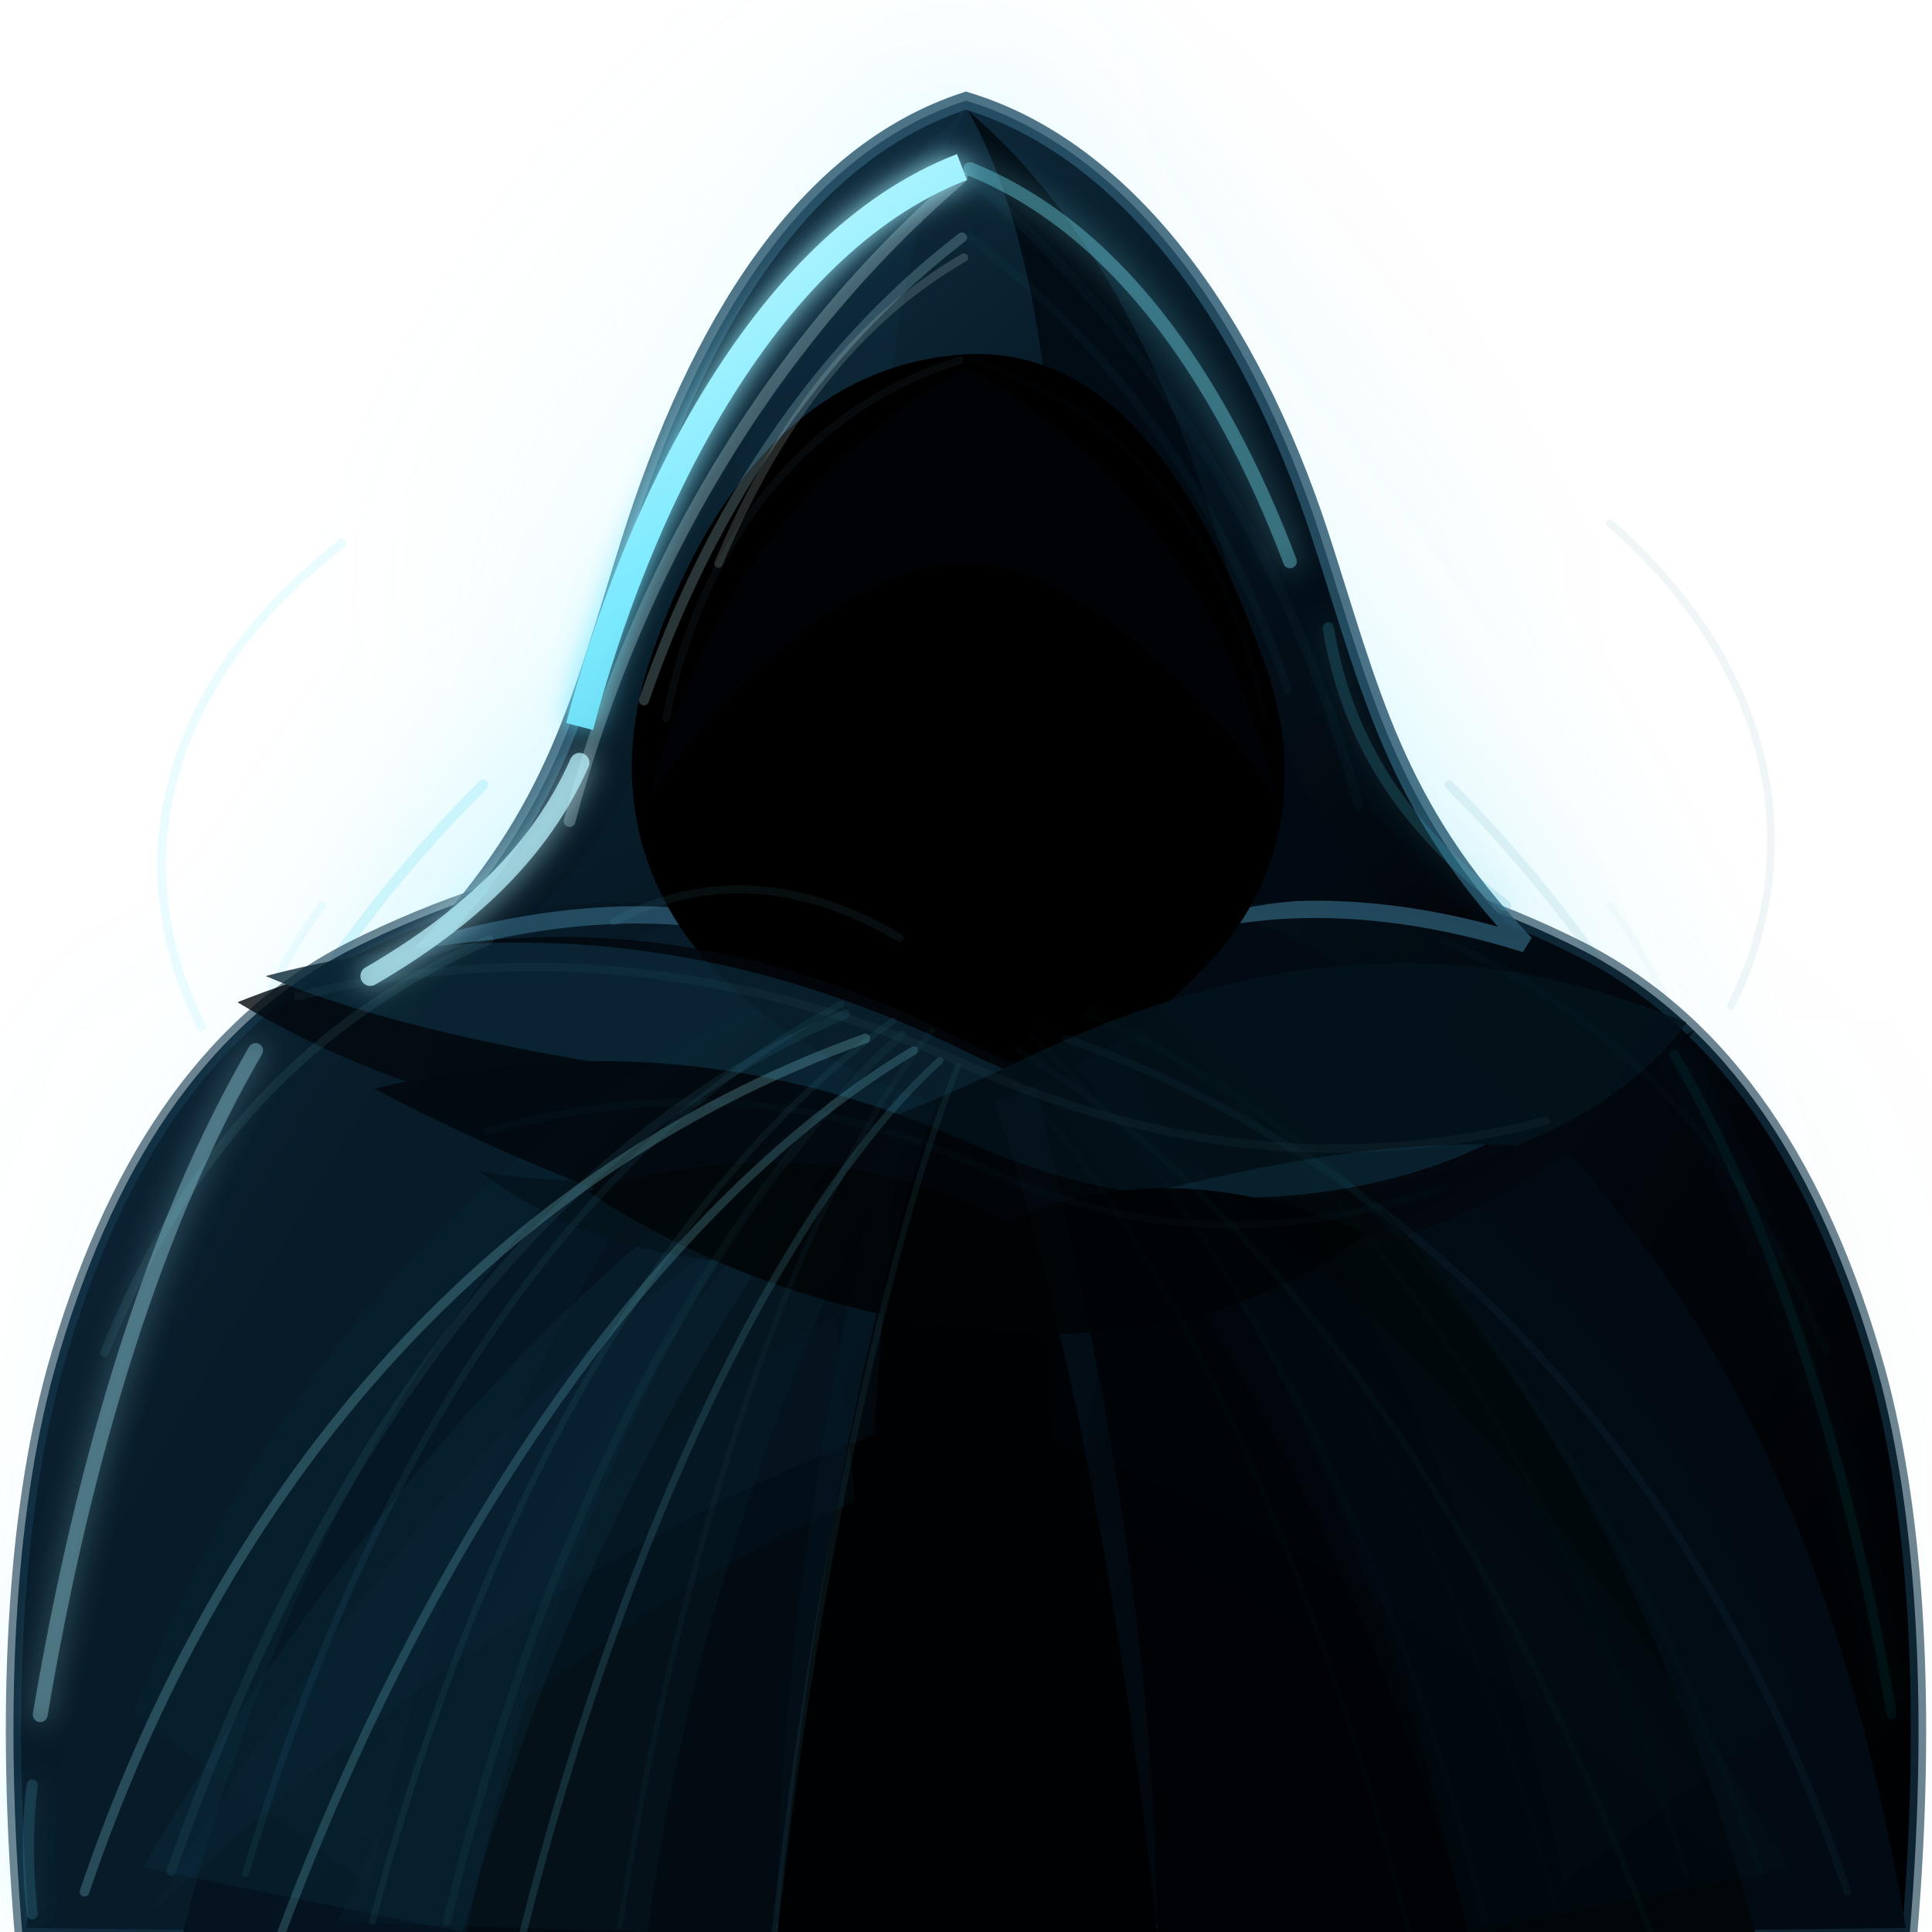
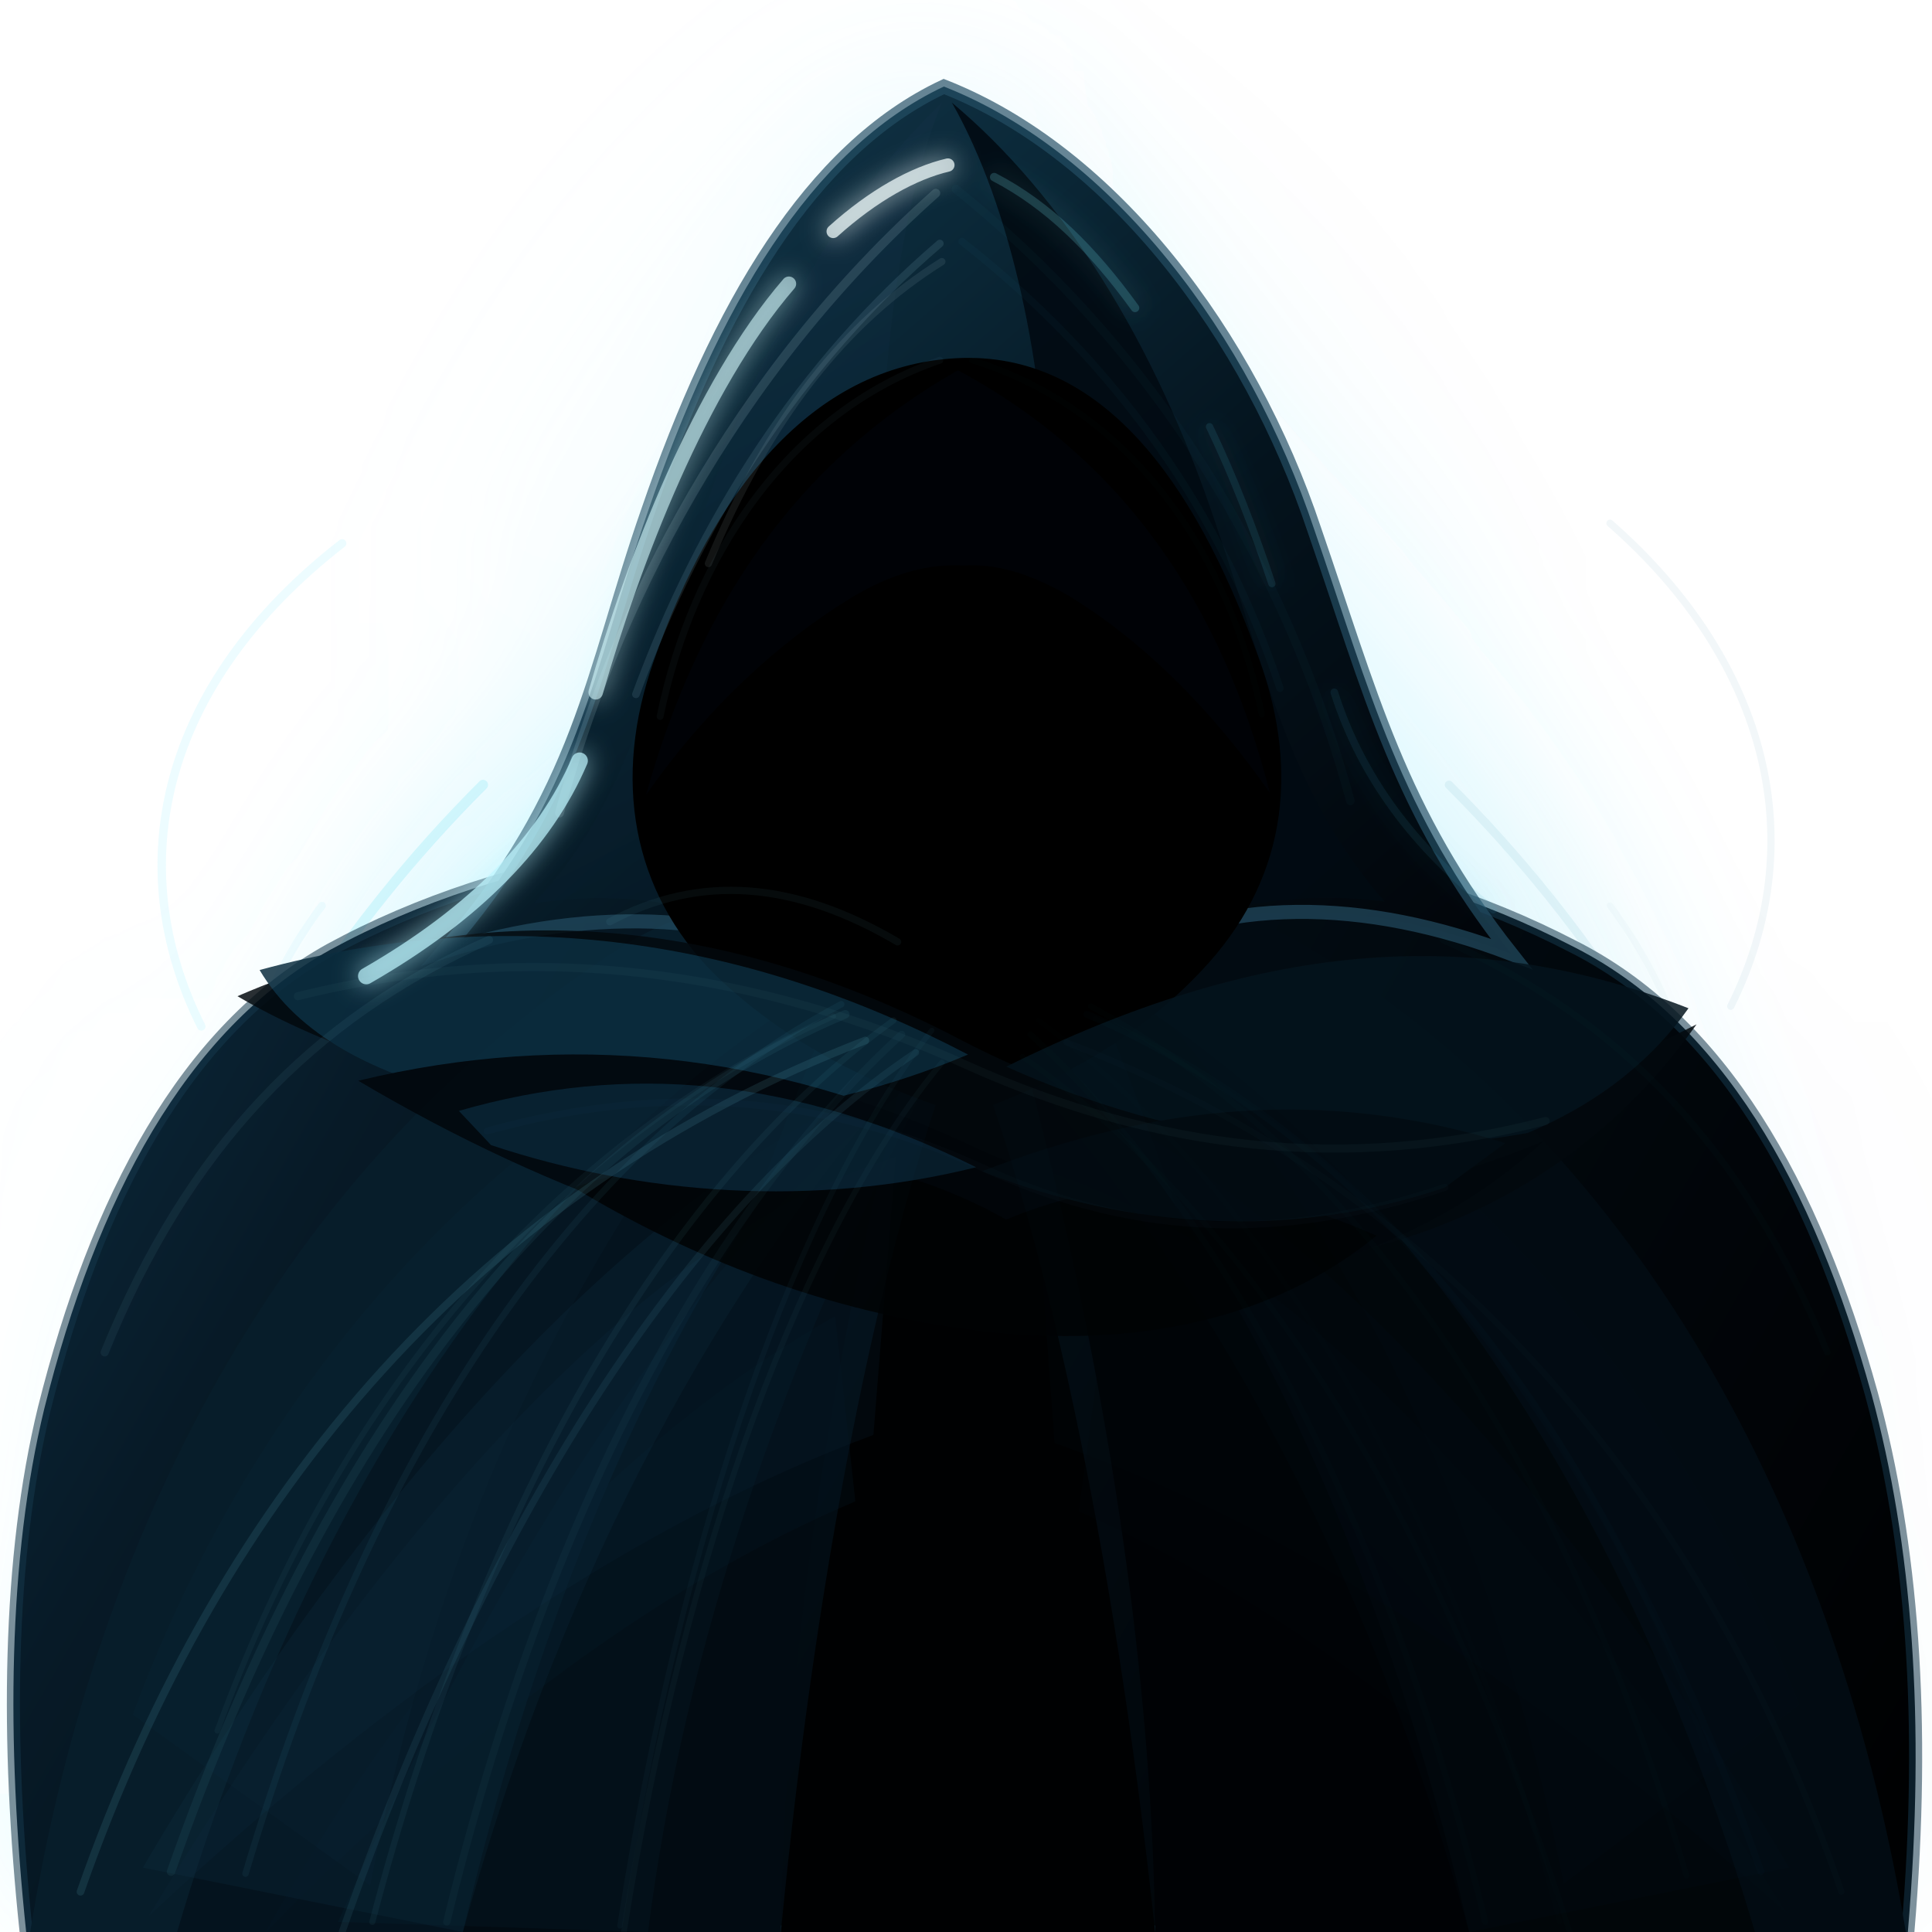
- <svg xmlns="http://www.w3.org/2000/svg" viewBox="0 0 96 96" role="img" aria-labelledby="t d" data-brand-vector-source="reference-derived-contours-v8-19">
+ <svg xmlns="http://www.w3.org/2000/svg" viewBox="0 0 96 96" role="img" aria-labelledby="t d" data-brand-vector-source="reference-derived-contours-v8-20">
  <defs>
-     <linearGradient id="mantle" x1="3" y1="44" x2="91" y2="96" gradientUnits="userSpaceOnUse">
-       <stop stop-color="#102b3e" />
-       <stop offset=".17" stop-color="#081c2a" />
-       <stop offset=".46" stop-color="#031019" />
-       <stop offset=".77" stop-color="#01050a" />
+     <linearGradient id="mantle" x1="2" y1="45" x2="91" y2="96" gradientUnits="userSpaceOnUse">
+       <stop stop-color="#0d2b3e" />
+       <stop offset=".18" stop-color="#071a27" />
+       <stop offset=".48" stop-color="#020c13" />
+       <stop offset=".78" stop-color="#010509" />
      <stop offset="1" stop-color="#000102" />
    </linearGradient>
-     <linearGradient id="hood" x1="27" y1="4" x2="70" y2="55" gradientUnits="userSpaceOnUse">
-       <stop stop-color="#1a3d51" />
-       <stop offset=".2" stop-color="#0e2a3b" />
-       <stop offset=".55" stop-color="#04131e" />
+     <linearGradient id="hood" x1="25" y1="5" x2="69" y2="55" gradientUnits="userSpaceOnUse">
+       <stop stop-color="#173b50" />
+       <stop offset=".28" stop-color="#0b2939" />
+       <stop offset=".58" stop-color="#04131d" />
      <stop offset="1" stop-color="#010307" />
    </linearGradient>
-     <linearGradient id="hoodLeft" x1="26" y1="5" x2="50" y2="54" gradientUnits="userSpaceOnUse">
+     <linearGradient id="hoodLeft" x1="25" y1="5" x2="50" y2="54" gradientUnits="userSpaceOnUse">
      <stop stop-color="#15364b" />
-       <stop offset=".46" stop-color="#092333" />
+       <stop offset=".48" stop-color="#092333" />
      <stop offset="1" stop-color="#031019" />
    </linearGradient>
-     <linearGradient id="cowlA" x1="13" y1="47" x2="83" y2="63" gradientUnits="userSpaceOnUse">
-       <stop stop-color="#23495e" />
-       <stop offset=".28" stop-color="#123247" />
-       <stop offset=".64" stop-color="#061823" />
-       <stop offset="1" stop-color="#010409" />
-     </linearGradient>
-     <linearGradient id="cowlB" x1="83" y1="48" x2="23" y2="65" gradientUnits="userSpaceOnUse">
-       <stop stop-color="#15364a" />
-       <stop offset=".42" stop-color="#0a2433" />
-       <stop offset=".78" stop-color="#031019" />
-       <stop offset="1" stop-color="#000205" />
-     </linearGradient>
-     <linearGradient id="rim" x1="22" y1="2" x2="75" y2="77" gradientUnits="userSpaceOnUse">
-       <stop stop-color="#fbffff" />
-       <stop offset=".1" stop-color="#d9fcff" />
-       <stop offset=".3" stop-color="#7deaff" />
-       <stop offset=".61" stop-color="#31c4e9" stop-opacity=".7" />
-       <stop offset="1" stop-color="#0b7797" stop-opacity="0" />
-     </linearGradient>
    <filter id="mist" x="-100%" y="-100%" width="300%" height="300%">
-       <feGaussianBlur stdDeviation="4.3" />
+       <feGaussianBlur stdDeviation="4.2" />
    </filter>
    <filter id="glow" x="-140%" y="-140%" width="380%" height="380%">
-       <feGaussianBlur stdDeviation=".72" result="b" />
+       <feGaussianBlur stdDeviation=".64" result="b" />
      <feMerge>
        <feMergeNode in="b" />
        <feMergeNode in="SourceGraphic" />
      </feMerge>
    </filter>
  </defs>
  <g filter="url(#mist)">
-     <path d="M18 91C10 67 16 45 32 29C40 21 42 11 48 4C53 10 57 20 65 29C80 45 87 67 78 91C68 70 58 57 48 53C38 57 28 70 18 91Z" fill="#6ae7ff" fill-opacity=".23" />
-     <path d="M0 96C5 72 15 53 31 40C19 61 13 80 12 96Z" fill="#33d8f4" fill-opacity=".145" />
-     <path d="M96 96C91 72 81 53 65 40C77 61 83 80 84 96Z" fill="#168da9" fill-opacity=".065" />
-     <path d="M8 86C6 76 8 66 13 57C16 51 20 44 26 38" fill="none" stroke="#75e6fb" stroke-opacity=".16" stroke-width="2.4" stroke-linecap="round" />
-     <path d="M88 84C90 74 87 63 82 55C78 48 75 43 70 38" fill="none" stroke="#2498b4" stroke-opacity=".075" stroke-width="1.7" stroke-linecap="round" />
-     <path d="M4 72C2 64 4 57 9 51" fill="none" stroke="#8cf0ff" stroke-opacity=".11" stroke-width="1.4" stroke-linecap="round" />
-     <path d="M92 71C94 63 92 57 88 51" fill="none" stroke="#2a93ad" stroke-opacity=".05" stroke-width="1.15" stroke-linecap="round" />
-     <path d="M25 30C31 16 40 7 48 4" fill="none" stroke="#a8f2ff" stroke-opacity=".26" stroke-width="2.4" stroke-linecap="round" />
-     <path d="M72 31C66 17 57 8 48 4" fill="none" stroke="#2da6c4" stroke-opacity=".12" stroke-width="1.7" stroke-linecap="round" />
+     <path d="M12 95C6 72 14 49 30 32C39 23 40 13 46.5 5C53 11 57 20 66 29C82 45 89 69 80 95C68 72 58 59 48 55C36 59 24 73 12 95Z" fill="#59dfff" fill-opacity=".19" />
+     <path d="M0 96C5 72 15 53 31 40C19 61 13 80 12 96Z" fill="#33d8f4" fill-opacity=".13" />
+     <path d="M96 96C91 72 81 53 65 40C77 61 83 80 84 96Z" fill="#168da9" fill-opacity=".055" />
+     <path d="M2 88C8 79 4 69 13 60C20 53 17 47 26 39" fill="none" stroke="#7beaff" stroke-opacity=".17" stroke-width="2.2" stroke-linecap="round" />
+     <path d="M91 86C86 77 91 68 82 58C76 51 79 46 71 39" fill="none" stroke="#268ca5" stroke-opacity=".07" stroke-width="1.5" stroke-linecap="round" />
+     <path d="M4 72C2 64 4 57 9 51" fill="none" stroke="#8cf0ff" stroke-opacity=".1" stroke-width="1.35" stroke-linecap="round" />
+     <path d="M92 71C94 63 92 57 88 51" fill="none" stroke="#2a93ad" stroke-opacity=".045" stroke-width="1.1" stroke-linecap="round" />
+     <path d="M25 30C31 16 40 7 47 4.5" fill="none" stroke="#a8f2ff" stroke-opacity=".2" stroke-width="2.1" stroke-linecap="round" />
+     <path d="M72 31C66 17 57 8 47 4.5" fill="none" stroke="#2da6c4" stroke-opacity=".09" stroke-width="1.55" stroke-linecap="round" />
+     <path d="M3 82C9 75 5 68 12 61C18 55 15 49 23 43" fill="none" stroke="#78e7fb" stroke-opacity=".12" stroke-width=".48" stroke-linecap="round" />
+     <path d="M9 91C14 82 11 75 19 68C24 63 22 56 29 50" fill="none" stroke="#52cbe5" stroke-opacity=".08" stroke-width=".42" stroke-linecap="round" />
+     <path d="M93 81C87 74 91 67 84 60C78 54 81 48 73 42" fill="none" stroke="#278fa9" stroke-opacity=".045" stroke-width=".4" stroke-linecap="round" />
  </g>
  <g fill="none" stroke-linecap="round">
-     <path d="M6 91C3 72 10 53 24 39" stroke="#5edcf4" stroke-opacity=".22" stroke-width=".52" />
-     <path d="M90 91C93 72 86 53 72 39" stroke="#278da7" stroke-opacity=".1" stroke-width=".44" />
-     <path d="M10 51C6 43 8 34 17 27" stroke="#7de8fc" stroke-opacity=".16" stroke-width=".44" />
-     <path d="M86 50C90 42 88 33 80 26" stroke="#277f96" stroke-opacity=".07" stroke-width=".38" />
-     <path d="M16 71C10 63 10 53 16 45" stroke="#8ceafc" stroke-opacity=".13" stroke-width=".4" />
-     <path d="M80 71C86 63 86 53 80 45" stroke="#247f96" stroke-opacity=".035" stroke-width=".34" />
+     <path d="M6 91C3 72 10 53 24 39" stroke="#5edcf4" stroke-opacity=".2" stroke-width=".5" />
+     <path d="M90 91C93 72 86 53 72 39" stroke="#278da7" stroke-opacity=".085" stroke-width=".42" />
+     <path d="M10 51C6 43 8 34 17 27" stroke="#7de8fc" stroke-opacity=".14" stroke-width=".42" />
+     <path d="M86 50C90 42 88 33 80 26" stroke="#277f96" stroke-opacity=".06" stroke-width=".36" />
+     <path d="M16 71C10 63 10 53 16 45" stroke="#8ceafc" stroke-opacity=".11" stroke-width=".38" />
+     <path d="M80 71C86 63 86 53 80 45" stroke="#247f96" stroke-opacity=".03" stroke-width=".32" />
  </g>
-   <path data-brand-cloak="" d="M48 41.4C36.8 40.8 26.1 42.8 17.4 47.2C10.2 50.9 5.5 58.1 2.7 68.1C.7 75.4.2 85.1 1.1 96C16.5 96 32 96 48 96C64 96 79.5 96 94.9 96C95.8 85.1 95.3 75.4 93.3 68.1C90.5 58.1 85.8 50.9 78.6 47.2C69.9 42.8 59.2 40.8 48 41.4Z" fill="url(#mantle)" stroke="#16394e" stroke-opacity=".62" stroke-width=".76" />
+   <path data-brand-cloak="" d="M47.8 41.8C36.6 40.7 25.2 42.4 16.4 47.2C9.2 51.2 4.8 59.6 2.2 70C.4 77.4.3 86.5 1.3 96H94.8C95.7 85.4 95 76.7 93 69.3C90.1 58.8 85.5 50.7 78.1 47C69.2 42.4 58.6 40.9 47.8 41.8Z" fill="url(#mantle)" stroke="#15384b" stroke-opacity=".55" stroke-width=".65" />
  <g data-brand-folds="">
-     <path d="M1.3 95.8C4.7 75.6 12.5 58 30.4 47.3C36.4 43.7 42.3 45.5 46.2 50.1C34 61.2 24.2 77.2 18.2 96Z" fill="#071b29" />
-     <path d="M94.7 95.8C91.3 75.6 83.5 58 65.6 47.3C59.6 43.7 53.7 45.5 49.8 50.1C62 61.2 71.8 77.2 77.8 96Z" fill="#020b13" />
-     <path d="M9.1 96C14.5 74.5 25.8 56.6 41.7 48C35.3 63 30.5 80 29.6 96Z" fill="#04131f" />
-     <path d="M87.2 96C81.7 75.2 70.4 57.4 54.5 48.3C60.8 63.4 65.4 80.4 66.3 96Z" fill="#010609" />
-     <path d="M23.2 96C27.3 76.4 35.4 59.6 45.6 50C41.3 66.5 38.7 82 38.6 96Z" fill="#020b12" />
-     <path d="M72.9 96C68.7 76.2 60.6 59.4 50.4 50C54.8 66.5 57.4 82 57.5 96Z" fill="#000205" />
-     <path d="M38.6 96C40.6 76.5 44 60.5 48 50.9C51.9 60.5 55.4 76.5 57.5 96Z" fill="#000102" />
-     <path d="M44.5 57.5C32.6 61.1 19.6 75 7.4 95.2C19.9 83.5 32.1 75.5 43.4 71.3Z" fill="#0e2c3e" fill-opacity=".2" />
-     <path d="M51.4 58C63.8 61.7 76.4 75.4 88.8 95.1C76.2 83.7 64.5 76 52.4 71.7Z" fill="#04131d" fill-opacity=".15" />
-     <path d="M41.5 65.4C31.2 71.2 21.4 81.4 13.2 96C23.7 85.4 33.3 78.5 42.5 74.6Z" fill="#061925" fill-opacity=".3" />
-     <path d="M54.8 66.2C64.5 71.6 73.9 81.5 82 96C71.8 85.7 62.3 78.9 53.6 75.1Z" fill="#01070c" fill-opacity=".24" />
-     <path d="M6.6 85.2C12.8 68.4 24.8 55.3 39.2 49.4C28.9 61.1 21.8 75.8 18.4 93.7Z" fill="#12384d" fill-opacity=".11" />
-     <path d="M89.4 84.7C83 68 71.5 55 57 49.5C67.2 61.2 74.2 75.8 77.7 93.6Z" fill="#0b2736" fill-opacity=".055" />
+     <path d="M1.5 96C4.4 78 12.8 58.7 30.8 47.1C36.8 43.3 42.1 45.2 46.1 50.3C33.5 62 23 78.8 17.5 96Z" fill="#071d2a" />
+     <path d="M94.7 96C91.7 77.8 83 58.2 65.2 47.2C59.3 43.5 53.8 45.4 49.7 50.1C62.2 62.2 72.5 78.7 78.2 96Z" fill="#020b12" />
+     <path d="M8.8 96C15 75 26.2 57.3 42.1 48.3C35.3 63.9 30.7 80 29.6 96Z" fill="#04131e" />
+     <path d="M87.2 96C81 75 69.9 57.4 54 48.3C60.6 64.2 65 80.2 66.2 96Z" fill="#010609" />
+     <path d="M23 96C27.7 76.1 35.6 59.7 45.7 50.1C41.4 66.7 39 82 38.8 96Z" fill="#020b12" />
+     <path d="M73 96C68.4 76.1 60.3 59.6 50.2 50C54.7 66.4 57.2 82 57.4 96Z" fill="#000205" />
+     <path d="M38.8 96C40.7 76.5 44.1 60.6 47.9 51C51.8 60.6 55.3 76.5 57.4 96Z" fill="#000102" />
+     <path d="M44.5 57.5C32.6 61.1 19.6 75 7.4 95.2C19.9 83.5 32.1 75.5 43.4 71.3Z" fill="#0e2c3e" fill-opacity=".18" />
+     <path d="M51.4 58C63.8 61.7 76.4 75.4 88.8 95.1C76.2 83.7 64.5 76 52.4 71.7Z" fill="#04131d" fill-opacity=".13" />
+     <path d="M41.5 65.4C31.2 71.2 21.4 81.4 13.2 96C23.7 85.4 33.3 78.5 42.5 74.6Z" fill="#061925" fill-opacity=".27" />
+     <path d="M54.8 66.2C64.5 71.6 73.9 81.5 82 96C71.8 85.7 62.3 78.9 53.6 75.1Z" fill="#01070c" fill-opacity=".22" />
+     <path d="M6.6 85.2C12.8 68.4 24.8 55.3 39.2 49.4C28.9 61.1 21.8 75.8 18.4 93.7Z" fill="#12384d" fill-opacity=".1" />
+     <path d="M89.4 84.7C83 68 71.5 55 57 49.5C67.2 61.2 74.2 75.8 77.7 93.6Z" fill="#0b2736" fill-opacity=".05" />
+     <path d="M7.1 92.8C18.5 73.4 31.7 59.1 45.2 53.1C34.6 65.3 27.5 79.7 23 96Z" fill="#123b50" fill-opacity=".18" />
+     <path d="M16.8 95.5C25.6 75.5 36 60.4 46.4 53.1C38.9 67.6 34 81.8 32.2 96Z" fill="#0a2a3b" fill-opacity=".17" />
+     <path d="M88.9 92.8C77.5 73.4 64.3 59.1 50.8 53.1C61.4 65.3 68.5 79.7 73 96Z" fill="#071b27" fill-opacity=".11" />
  </g>
-   <path d="M7.1 92.8C18.5 73.4 31.7 59.1 45.2 53.1C34.6 65.3 27.5 79.7 23 96Z" fill="#123b50" fill-opacity=".22" />
-   <path d="M16.8 95.5C25.6 75.5 36 60.4 46.4 53.1C38.9 67.6 34 81.8 32.2 96Z" fill="#0a2a3b" fill-opacity=".2" />
-   <path d="M88.9 92.8C77.5 73.4 64.3 59.1 50.8 53.1C61.4 65.3 68.5 79.7 73 96Z" fill="#071b27" fill-opacity=".13" />
-   <path data-brand-hood="" d="M48 5C40 7.6 34.7 16.1 31.3 26.9C28.9 34.5 27.7 40.3 21.2 47.1C29.6 44.6 37.1 45 42.6 48C45.3 49.5 47 51.7 48.2 54C49.7 51.5 51.5 49.4 54.4 47.8C60 44.7 67.6 44.3 75.8 46.9C69.3 40.1 68.1 34.3 65.6 26.6C62.1 15.9 56 7.4 48 5Z" fill="url(#hood)" stroke="#2a566d" stroke-opacity=".82" stroke-width=".86" />
-   <path d="M48 5.4C42 10.6 37.9 18.7 35 28.5C32.9 35.4 31.6 40.6 26.8 45.1C32.2 44.3 38 45.4 42.8 48.7C45.2 50.3 46.8 52.2 48.2 53.9C45.6 43.6 43.6 34 43.8 25.7C44 17.7 45.4 10 48 5.4Z" fill="url(#hoodLeft)" fill-opacity=".66" />
-   <path d="M48.1 5.5C54.1 10.6 58.2 18.6 61 28.2C63 35.2 64.4 40.5 69.1 44.9C63.7 44.2 58.1 45.4 53.4 48.8C51 50.5 49.4 52.2 48.2 54C50.8 43.6 52.7 34 52.4 25.7C52.2 17.8 50.8 10.2 48.1 5.5Z" fill="#020b12" fill-opacity=".9" />
-   <path data-brand-face-void="" d="M48.1 17.6C40.3 18 35.1 24.2 32.2 33.1C30.4 38.8 31.6 44.4 36 48.7C39.4 52 43.5 54 48 55.3C52.8 53.7 56.9 51.3 60.2 47.7C64.1 43.4 64.8 37.9 62.6 32.3C59.5 23.9 55.1 17.3 48.1 17.6Z" fill="#000" />
-   <path d="M32.2 39.8C34.7 30.4 39.6 23.1 48 18.2C56.4 22.9 61.2 30.2 63.4 39.7C60.4 35.2 56.8 31.8 53.1 29.6C51.2 28.5 49.5 28 48 28.1C46.2 28 44.4 28.5 42.4 29.7C38.7 31.9 35.1 35.4 32.2 39.8Z" fill="#010409" fill-opacity=".74" />
-   <g data-brand-collar="" opacity=".8">
-     <path d="M11.8 49.8C24.9 44.6 36.4 46 47.5 51.5C57.8 56.7 69.2 58.1 84.2 51.2C77.8 59.6 67.8 63.8 56.3 62.8C46.1 61.9 37.1 57.2 28.4 55.8C21.6 54.7 16.1 52.4 11.8 49.8Z" fill="#02080d" />
-     <path d="M13.2 48.5C25.8 45.2 37.2 47 47.9 52.2C56.4 56.4 65 58 76.7 55.2C71.2 59 63.5 60.3 55.4 59.1C45.9 57.8 38 54.2 29.1 52.7C22.6 51.6 17.2 50.2 13.2 48.5Z" fill="#0a2535" />
-     <path d="M83.8 50.8C72.6 46.2 62.4 47.1 50.7 52.7C41.5 57.1 33.2 59.8 23.8 58.2C29.7 62.6 37.7 64 47.3 61.7C57.7 59.2 66 56.5 75.4 56.9C79.4 55.3 82.2 53.1 83.8 50.8Z" fill="#04131c" />
-     <path d="M18.6 54.1C28.8 51.6 38.6 52.5 48.2 56.8C56.7 60.6 65.7 60.6 75.9 56.8C69 62.4 59.3 64.9 48.5 63.7C37.9 62.6 28.2 59.1 18.6 54.1Z" fill="#01060b" />
-     <path d="M29.2 59.2C37 56.8 44 57.5 50 60.7C55.5 58.3 61.4 58.5 67.9 61.3C63.1 65 56.5 66.9 48.6 66.1C41.2 65.3 34.5 62.7 29.2 59.2Z" fill="#000204" />
-     <path d="M14.8 49.5C26.5 46.6 37.7 48.2 48.2 53C57.4 57.1 66.8 58.3 76.8 55.7" fill="none" stroke="#86deee" stroke-opacity=".055" stroke-width=".42" stroke-linecap="round" />
-     <path d="M24.2 56.2C33.2 53.7 41.3 54.5 49.2 58.2C56.6 61.5 63.8 61.7 71.8 59" fill="none" stroke="#4fa4b8" stroke-opacity=".035" stroke-width=".36" stroke-linecap="round" />
+   <path data-brand-hood="" d="M46.9 4.3C40.3 7.4 35.7 15.2 32.2 25.4C29.4 33.4 28.9 39.4 22 47.3C29.7 44.9 36.9 45.4 42.3 48.4C44.9 49.9 46.8 51.9 48 54.2C49.6 51.5 51.6 49.5 54.8 47.8C60.7 44.5 67.8 44.6 75.1 47.4C69.5 40.3 68.1 34.4 65.3 26.3C62.1 16.7 55.3 7.6 46.9 4.3Z" fill="url(#hood)" stroke="#244f64" stroke-opacity=".68" stroke-width=".7" />
+   <path d="M46.8 5.1C41 10.7 37.1 18.4 34.3 27.6C32.2 34.6 31 40.2 26.5 44.9C31.8 44 37.5 45.3 42.3 48.8C44.8 50.5 46.6 52.2 48 54C45.4 43.3 43.6 33.8 43.7 25.8C43.8 17.7 44.8 10 46.8 5.1Z" fill="url(#hoodLeft)" fill-opacity=".78" />
+   <path d="M47.3 5.1C52.8 9.7 57.4 17 60.4 26C62.8 33 64 39.3 68.8 44.8C63.6 44.1 58.1 45.3 53.3 48.8C50.9 50.5 49.3 52.3 48 54.2C50.6 43.5 52.4 34.2 52.1 26C51.9 18.2 50.3 10.4 47.3 5.1Z" fill="#020b12" fill-opacity=".9" />
+   <path data-brand-face-void="" d="M47.5 17.8C40.3 18.2 35.4 24.5 32.5 32.8C30.4 38.7 31.4 44.3 35.5 48.4C39 51.8 43.4 54 48 55.4C52.6 53.8 56.9 51.4 60.1 47.8C64 43.4 64.6 38 62.4 32.3C59.4 24.1 54.8 17.4 47.5 17.8Z" fill="#000" />
+   <path d="M32.1 39.5C34.7 30.2 39.5 23 47.6 18.4C55.8 22.8 60.7 30 63.1 39.4C60.1 35.1 56.7 31.8 53.1 29.6C51.2 28.5 49.5 28 47.9 28.1C46.1 28 44.3 28.5 42.3 29.7C38.7 31.9 35.1 35.2 32.1 39.5Z" fill="#010409" fill-opacity=".7" />
+   <g data-brand-collar="" opacity=".84">
+     <path d="M11.8 49.5C23.8 44.3 36 45.5 47.8 51.7C58.6 57.3 70.2 58.1 84.3 50.9C78.5 59.1 69.1 63.6 57.9 62.9C47.7 62.3 38.8 57.9 29.6 55.7C22 53.9 16.2 52.1 11.8 49.5Z" fill="#02080d" />
+     <path d="M12.9 48.2C25.4 44.8 37.2 46.7 48.1 52.4C40.3 55.7 31.5 56.5 23.7 54.6C18.5 53.4 14.8 51.4 12.9 48.2Z" fill="#0b2c3e" />
+     <path d="M83.9 50.1C72.9 45.8 62.3 46.9 50 53C58.9 57 67.4 57.8 75.9 56.3C79.7 54.7 82.2 52.5 83.9 50.1Z" fill="#04131c" />
+     <path d="M17.8 53.7C28.2 51.2 38.4 52.3 48.2 56.9C56.9 61 66.3 61 76.7 56.7C70 62.9 60 65.4 48.6 64.1C37.6 62.9 27.6 59.5 17.8 53.7Z" fill="#01060b" />
+     <path d="M28.5 59C36.4 56.4 43.8 57.1 50 60.6C55.7 58.2 61.6 58.4 68.4 61.4C63.4 65.5 56.5 67.1 48.5 66.1C41.1 65.2 34.3 62.5 28.5 59Z" fill="#000204" />
+     <path d="M22.8 55.2C31.1 52.8 39.5 53.5 48.5 58C40.5 60 31.9 59.4 24.4 56.9Z" fill="#082131" />
+     <path d="M74.8 56.8C65.8 54 57.3 54.9 48.8 58.2C56.2 61.1 64.2 61.6 71.8 59Z" fill="#020c13" />
+     <path d="M14.8 49.5C26.5 46.6 37.7 48.2 48.2 53C57.4 57.1 66.8 58.3 76.8 55.7" fill="none" stroke="#86deee" stroke-opacity=".045" stroke-width=".4" stroke-linecap="round" />
+     <path d="M24.2 56.2C33.2 53.7 41.3 54.5 49.2 58.2C56.6 61.5 63.8 61.7 71.8 59" fill="none" stroke="#4fa4b8" stroke-opacity=".028" stroke-width=".34" stroke-linecap="round" />
  </g>
  <g data-brand-texture="" fill="none" stroke-linecap="round">
-     <path d="M28.3 40.8C31.1 30.2 37.1 18 47.8 8.8" stroke="#ddfcff" stroke-opacity=".27" stroke-width=".58" />
-     <path d="M67.5 40C64.8 29.8 58.8 18 48.2 8.8" stroke="#38a4bc" stroke-opacity=".038" stroke-width=".48" />
-     <path d="M32 34.8C35.2 25.5 40.5 17.4 47.8 11.8" stroke="#baf2fb" stroke-opacity=".22" stroke-width=".5" />
-     <path d="M64 34.3C60.9 25.2 55.6 17.4 48.2 11.8" stroke="#2b879c" stroke-opacity=".055" stroke-width=".42" />
-     <path d="M35.7 28C38.8 20.7 42.7 15.8 47.9 12.8" stroke="#ebfeff" stroke-opacity=".16" stroke-width=".42" />
-     <path d="M30.5 45.8C35 43.4 39.8 43.7 44.7 46.6" stroke="#70c9dd" stroke-opacity=".07" stroke-width=".4" />
-     <path d="M33.1 35.7C34.6 27.8 39.4 20.5 47.7 17.9" stroke="#73c7da" stroke-opacity=".055" stroke-width=".38" />
-     <path d="M62.8 35.6C61.3 27.7 56.6 20.4 48.3 17.9" stroke="#1c6678" stroke-opacity=".028" stroke-width=".34" />
-     <path d="M5.2 67.2C9.3 57.1 15.5 50.6 24.3 46.7" stroke="#90e1ef" stroke-opacity=".08" stroke-width=".44" />
-     <path d="M90.8 67.2C86.7 57.1 80.5 50.6 71.7 46.7" stroke="#26778a" stroke-opacity=".03" stroke-width=".36" />
+     <path d="M27.8 40.4C30.5 30.3 36.4 18.6 46.5 9.6" stroke="#d7fbff" stroke-opacity=".13" stroke-width=".44" />
+     <path d="M67.1 39.8C64.4 29.9 58.7 18.4 47.5 9.4" stroke="#38a4bc" stroke-opacity=".032" stroke-width=".42" />
+     <path d="M31.6 34.5C34.8 25.8 39.7 18.1 46.7 12.1" stroke="#aeeaf6" stroke-opacity=".11" stroke-width=".38" />
+     <path d="M63.6 34.2C60.8 25.7 55.6 18.1 47.8 12" stroke="#2b879c" stroke-opacity=".045" stroke-width=".36" />
+     <path d="M35.2 28C38.2 20.8 42 16 46.8 13" stroke="#ebfeff" stroke-opacity=".08" stroke-width=".36" />
+     <path d="M30.3 45.8C34.8 43.4 39.5 43.8 44.6 46.8" stroke="#70c9dd" stroke-opacity=".055" stroke-width=".36" />
+     <path d="M32.8 35.6C34.4 27.8 39.1 20.5 46.7 17.9" stroke="#73c7da" stroke-opacity=".045" stroke-width=".34" />
+     <path d="M62.7 35.5C61.1 27.7 56.4 20.4 48.3 17.9" stroke="#1c6678" stroke-opacity=".024" stroke-width=".3" />
+     <path d="M5.2 67.2C9.3 57.1 15.5 50.6 24.3 46.7" stroke="#90e1ef" stroke-opacity=".065" stroke-width=".4" />
+     <path d="M90.8 67.2C86.7 57.1 80.5 50.6 71.7 46.7" stroke="#26778a" stroke-opacity=".026" stroke-width=".32" />
  </g>
  <g data-brand-rim-light="" fill="none" stroke-linecap="round" filter="url(#glow)">
-     <path d="M18.4 48.5C23.4 45.6 26.9 42.2 28.8 37.9" stroke="#bcf6ff" stroke-opacity=".72" stroke-width=".98" />
-     <path d="M28.8 36.1C31.5 25.8 37.7 12.2 47.8 8.3" stroke="url(#rim)" stroke-width="1.38" stroke-linecap="butt" />
-     <path d="M48.2 8.4C55.2 11.2 60.5 18.4 64.1 27.9" stroke="#77e3f5" stroke-opacity=".37" stroke-width=".68" />
-     <path d="M66 31.2C66.9 36.7 69.7 41.1 74.8 45" stroke="#43b7d0" stroke-opacity=".19" stroke-width=".56" />
-     <path d="M12.7 52.2C7.8 60.6 4.2 72.1 2 85.2" stroke="#a9f0fb" stroke-opacity=".34" stroke-width=".74" />
-     <path d="M1.6 88.7C1.3 91.1 1.4 93.3 1.6 95.1" stroke="#55c7df" stroke-opacity=".17" stroke-width=".55" />
-     <path d="M83.2 52.4C88.1 60.8 91.8 72.2 94 85.2" stroke="#278da6" stroke-opacity=".085" stroke-width=".48" />
-   </g>
-   <g fill="none" stroke-linecap="round">
-     <path d="M4.2 94C10.8 74.5 23.8 58.5 43 51.6" stroke="#91e2ee" stroke-opacity=".24" stroke-width=".48" />
-     <path d="M14 96C21.5 76 33 59.6 45.4 52.2" stroke="#7bd3e2" stroke-opacity=".22" stroke-width=".42" />
-     <path d="M26 96C31 76.1 39 59.7 46.7 52.7" stroke="#60b6c6" stroke-opacity=".18" stroke-width=".36" />
-     <path d="M38.5 96C40.7 76.2 44.7 60.1 47.6 53" stroke="#408999" stroke-opacity=".12" stroke-width=".3" />
-     <path d="M91.8 94C85.2 74.5 72.2 58.5 53 51.6" stroke="#2a8295" stroke-opacity=".075" stroke-width=".38" />
-     <path d="M82 96C74.5 76 63 59.6 50.6 52.2" stroke="#1c6173" stroke-opacity=".06" stroke-width=".32" />
-     <path d="M70 96C65 76.1 57 59.7 49.3 52.7" stroke="#154858" stroke-opacity=".045" stroke-width=".28" />
+     <path d="M18.2 48.5C23.6 45.4 27.1 41.8 28.8 37.8" stroke="#bff7ff" stroke-opacity=".7" stroke-width=".82" />
+     <path d="M29.6 34.4C31.5 27.8 34.8 19.2 39.2 14.1" stroke="#d8fbff" stroke-opacity=".58" stroke-width=".72" />
+     <path d="M41.4 11.5C43.4 9.7 45.4 8.6 47.1 8.2" stroke="#f4ffff" stroke-opacity=".72" stroke-width=".66" />
+     <path d="M49.4 8.8C52.1 10.2 54.3 12.4 56.4 15.3" stroke="#71dced" stroke-opacity=".2" stroke-width=".42" />
+     <path d="M60.1 21.2C61.3 23.7 62.3 26.3 63.2 29" stroke="#4bbbd0" stroke-opacity=".12" stroke-width=".36" />
+     <path d="M66.3 34.4C67.6 38.5 70.2 42.1 74.2 45.2" stroke="#36a7bf" stroke-opacity=".1" stroke-width=".38" />
  </g>
  <g data-brand-seams="" fill="none" stroke-linecap="round">
-     <path d="M8.5 93C16.1 71.4 27.3 56.6 42 50.4" stroke="#66c9dc" stroke-opacity=".083" stroke-width=".46" />
-     <path d="M87.5 93C79.9 71.4 68.7 56.6 54 50.4" stroke="#1e6c7d" stroke-opacity=".03" stroke-width=".36" />
-     <path d="M22.2 95.5C27.1 75.3 35.4 60 44.8 51.4" stroke="#6ccfe2" stroke-opacity=".045" stroke-width=".4" />
-     <path d="M73.8 95.5C68.9 75.3 60.6 60 51.2 51.4" stroke="#1b6576" stroke-opacity=".027" stroke-width=".32" />
-     <path d="M12.2 93.1C18.4 72.2 28.5 57 41.8 49.9" stroke="#4da8be" stroke-opacity=".088" stroke-width=".34" />
-     <path d="M18.5 95.5C23.8 75.3 32.8 59.1 44.4 50.7" stroke="#6ac9dc" stroke-opacity=".072" stroke-width=".32" />
-     <path d="M30.8 95.7C33.8 76.3 39.7 59.5 46.3 51.2" stroke="#4fa4b8" stroke-opacity=".053" stroke-width=".28" />
-     <path d="M83.8 93.2C77.7 72.4 67.5 57.2 54.2 50" stroke="#176176" stroke-opacity=".024" stroke-width=".3" />
-     <path d="M77.5 95.5C72.3 75.4 63.2 59.2 51.6 50.7" stroke="#155568" stroke-opacity=".021" stroke-width=".26" />
+     <path d="M4 94C11 74 24 59 43 51.7" stroke="#72cbdc" stroke-opacity=".12" stroke-width=".38" />
+     <path d="M17 96C24 76 34 60 45.5 52.3" stroke="#5caebe" stroke-opacity=".1" stroke-width=".34" />
+     <path d="M31 96C34 77 40 61 46.8 52.8" stroke="#3f7e8e" stroke-opacity=".07" stroke-width=".28" />
+     <path d="M91.5 94C85 75 72 59 53 51.8" stroke="#266f81" stroke-opacity=".035" stroke-width=".3" />
+     <path d="M78 96C72 77 63 61 50.8 52.5" stroke="#174d5c" stroke-opacity=".028" stroke-width=".26" />
+     <path d="M8.5 93C16.1 71.4 27.3 56.6 42 50.4" stroke="#66c9dc" stroke-opacity=".072" stroke-width=".42" />
+     <path d="M87.5 93C79.9 71.4 68.7 56.6 54 50.4" stroke="#1e6c7d" stroke-opacity=".026" stroke-width=".34" />
+     <path d="M22.2 95.5C27.1 75.3 35.4 60 44.8 51.4" stroke="#6ccfe2" stroke-opacity=".04" stroke-width=".36" />
+     <path d="M73.8 95.5C68.9 75.3 60.6 60 51.2 51.4" stroke="#1b6576" stroke-opacity=".024" stroke-width=".3" />
+     <path d="M12.2 93.1C18.4 72.2 28.5 57 41.8 49.9" stroke="#4da8be" stroke-opacity=".075" stroke-width=".32" />
+     <path d="M18.5 95.5C23.8 75.3 32.8 59.1 44.4 50.7" stroke="#6ac9dc" stroke-opacity=".06" stroke-width=".3" />
+     <path d="M30.8 95.7C33.8 76.3 39.7 59.5 46.3 51.2" stroke="#4fa4b8" stroke-opacity=".045" stroke-width=".26" />
+     <path d="M83.8 93.2C77.7 72.4 67.5 57.2 54.2 50" stroke="#176176" stroke-opacity=".021" stroke-width=".28" />
+     <path d="M77.5 95.5C72.3 75.4 63.2 59.2 51.6 50.7" stroke="#155568" stroke-opacity=".018" stroke-width=".24" />
+     <path d="M10.8 86C17.2 68.5 28.1 56.5 41.4 50.5" stroke="#7bd2e2" stroke-opacity=".045" stroke-width=".28" />
+     <path d="M84.8 87C78.5 69.2 67.9 56.8 54.4 50.6" stroke="#1b5b6c" stroke-opacity=".018" stroke-width=".24" />
  </g>
</svg>
